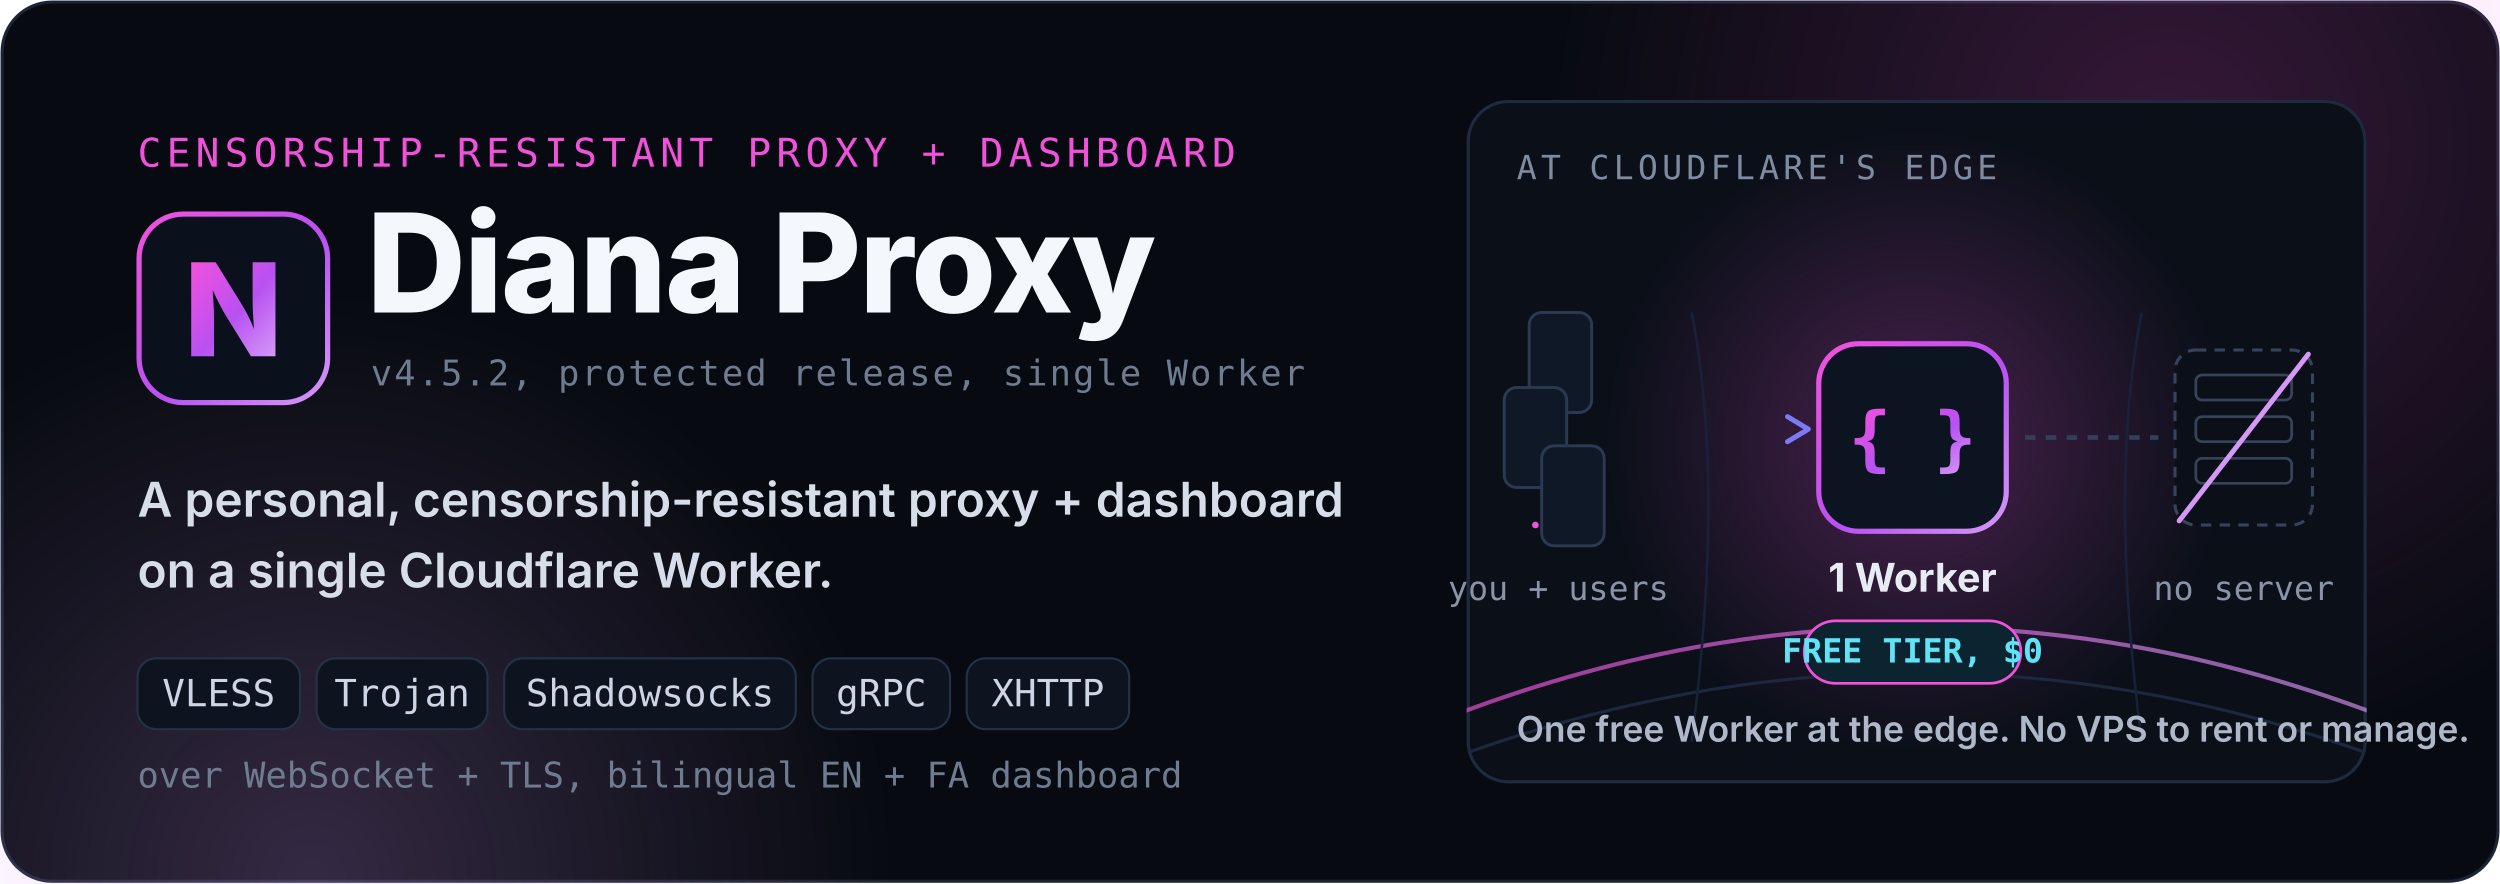
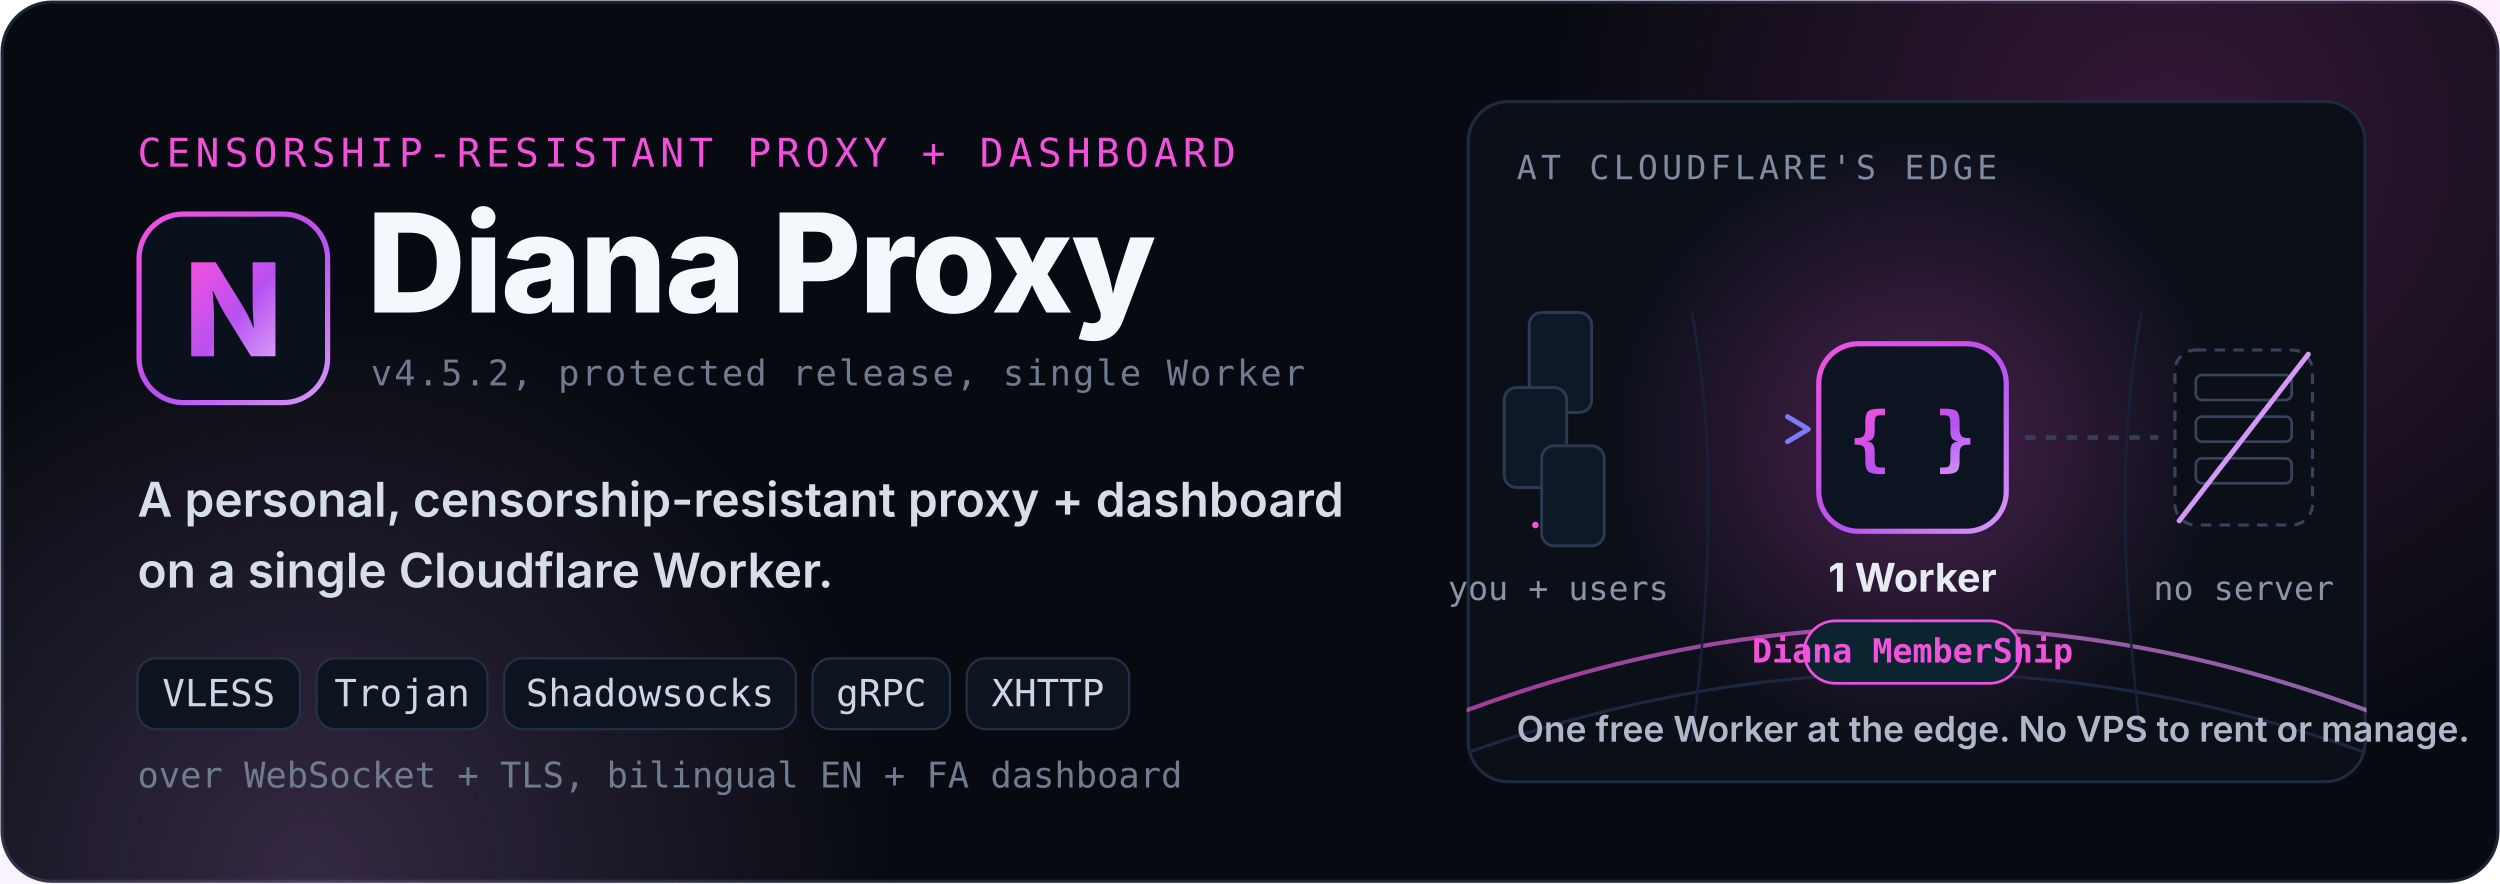
<svg xmlns="http://www.w3.org/2000/svg" width="1200" height="424" viewBox="0 0 1200 424" role="img" aria-labelledby="heroTitle heroDesc">
  <defs>
    <linearGradient id="DianaGrad" x1="0" y1="0" x2="1" y2="1">
      <stop offset="0" stop-color="#f251dc" />
      <stop offset="0.55" stop-color="#b851f2" />
      <stop offset="1" stop-color="#d598f7" />
    </linearGradient>
    <linearGradient id="DianaGradH" x1="0" y1="0" x2="1" y2="0">
      <stop offset="0" stop-color="#f251dc" />
      <stop offset="1" stop-color="#d598f7" />
    </linearGradient>
    <radialGradient id="glowTR" cx="0.5" cy="0.5" r="0.5">
      <stop offset="0" stop-color="#f251dc" stop-opacity="0.20" />
      <stop offset="1" stop-color="#f251dc" stop-opacity="0" />
    </radialGradient>
    <radialGradient id="glowV" cx="0.5" cy="0.5" r="0.5">
      <stop offset="0" stop-color="#d598f7" stop-opacity="0.22" />
      <stop offset="1" stop-color="#d598f7" stop-opacity="0" />
    </radialGradient>
    <radialGradient id="nodeGlow" cx="0.5" cy="0.5" r="0.5">
      <stop offset="0" stop-color="#f251dc" stop-opacity="0.55" />
      <stop offset="1" stop-color="#f251dc" stop-opacity="0" />
    </radialGradient>
    <clipPath id="boardClip">
      <rect x="704" y="48" width="432" height="328" rx="20" />
    </clipPath>
  </defs>
  <rect x="1" y="1" width="1198" height="422" rx="24" fill="#070a10" />
  <rect x="1" y="1" width="1198" height="422" rx="24" fill="none" stroke="#1b2434" stroke-width="1.5" />
  <circle cx="1040" cy="70" r="300" fill="url(#glowTR)" />
  <circle cx="150" cy="420" r="280" fill="url(#glowV)" />
  <g>
    <text x="66" y="80" font-family="ui-monospace,SFMono-Regular,Menlo,monospace" font-size="19" letter-spacing="2.5" fill="#f251dc">CENSORSHIP-RESISTANT PROXY + DASHBOARD</text>
    <rect x="66" y="102" width="92" height="92" rx="22" fill="#0b111c" />
    <rect x="66.75" y="102.75" width="90.5" height="90.5" rx="21.25" fill="none" stroke="url(#DianaGrad)" stroke-width="2.5" />
    <text x="112" y="171" text-anchor="middle" font-family="-apple-system,BlinkMacSystemFont,Segoe UI,sans-serif" font-size="62" font-weight="800" fill="url(#DianaGrad)">N</text>
    <text x="176" y="150" font-family="-apple-system,BlinkMacSystemFont,Segoe UI,sans-serif" font-size="66" font-weight="800" fill="#f4f7fb" letter-spacing="-1">Diana Proxy</text>
    <text x="178" y="185" font-family="ui-monospace,SFMono-Regular,Menlo,monospace" font-size="17" letter-spacing="1" fill="#6f7c90">v4.5.2, protected release, single Worker</text>
    <text x="66" y="248" font-family="-apple-system,BlinkMacSystemFont,Segoe UI,sans-serif" font-size="23" font-weight="600" fill="#d7deea">A personal, censorship-resistant proxy + dashboard</text>
    <text x="66" y="282" font-family="-apple-system,BlinkMacSystemFont,Segoe UI,sans-serif" font-size="23" font-weight="600" fill="#d7deea">on a single Cloudflare Worker.</text>
    <g font-family="ui-monospace,SFMono-Regular,Menlo,monospace" font-size="18">
      <g>
        <rect x="66" y="316" width="78" height="34" rx="9" fill="#0d1420" stroke="#243247" stroke-width="1" />
        <text x="105" y="339" text-anchor="middle" fill="#cdd6e4">VLESS</text>
      </g>
      <g>
        <rect x="152" y="316" width="82" height="34" rx="9" fill="#0d1420" stroke="#243247" stroke-width="1" />
        <text x="193" y="339" text-anchor="middle" fill="#cdd6e4">Trojan</text>
      </g>
      <g>
        <rect x="242" y="316" width="140" height="34" rx="9" fill="#0d1420" stroke="#243247" stroke-width="1" />
        <text x="312" y="339" text-anchor="middle" fill="#cdd6e4">Shadowsocks</text>
      </g>
      <g>
        <rect x="390" y="316" width="66" height="34" rx="9" fill="#0d1420" stroke="#243247" stroke-width="1" />
        <text x="423" y="339" text-anchor="middle" fill="#cdd6e4">gRPC</text>
      </g>
      <g>
        <rect x="464" y="316" width="78" height="34" rx="9" fill="#0d1420" stroke="#243247" stroke-width="1" />
        <text x="503" y="339" text-anchor="middle" fill="#cdd6e4">XHTTP</text>
      </g>
    </g>
    <text x="66" y="378" font-family="ui-monospace,SFMono-Regular,Menlo,monospace" font-size="17" fill="#6f7c90">over WebSocket + TLS, bilingual EN + FA dashboard</text>
  </g>
  <g>
    <rect x="704" y="48" width="432" height="328" rx="20" fill="#0a0f18" />
    <rect x="704.75" y="48.75" width="430.5" height="326.5" rx="19.25" fill="none" stroke="#1e2a3d" stroke-width="1.5" />
    <g clip-path="url(#boardClip)">
      <circle cx="920" cy="212" r="150" fill="url(#nodeGlow)" opacity="0.5" />
      <path d="M676 352 Q920 250 1164 352" fill="none" stroke="url(#DianaGradH)" stroke-width="2" opacity="0.65" />
      <path d="M676 372 Q920 274 1164 372" fill="none" stroke="#1c2740" stroke-width="1.5" />
      <path d="M812 356 Q828 232 812 150" fill="none" stroke="#17223a" stroke-width="1.2" />
      <path d="M1028 356 Q1012 232 1028 150" fill="none" stroke="#17223a" stroke-width="1.2" />
    </g>
    <text x="728" y="86" font-family="ui-monospace,SFMono-Regular,Menlo,monospace" font-size="16" letter-spacing="2" fill="#7f8ba0">AT CLOUDFLARE'S EDGE</text>
    <g>
      <rect x="734" y="150" width="30" height="48" rx="6" fill="#0f1826" stroke="#2b3a52" stroke-width="1.4" />
      <rect x="722" y="186" width="30" height="48" rx="6" fill="#0f1826" stroke="#2b3a52" stroke-width="1.4" />
      <rect x="740" y="214" width="30" height="48" rx="6" fill="#0f1826" stroke="#2b3a52" stroke-width="1.4" />
      <circle cx="737" cy="252" r="1.6" fill="#f251dc" />
      <text x="748" y="288" text-anchor="middle" font-family="ui-monospace,SFMono-Regular,Menlo,monospace" font-size="16" fill="#8a94a6">you + users</text>
    </g>
    <path d="M776 206 H864" fill="none" stroke="url(#DianaGradH)" stroke-width="2.4" />
    <path d="M858 200 l10 6 l-10 6" fill="none" stroke="#7c7bf5" stroke-width="2.4" stroke-linecap="round" stroke-linejoin="round" />
    <rect x="872" y="164" width="92" height="92" rx="20" fill="#0c1422" />
    <rect x="873" y="165" width="90" height="90" rx="19" fill="none" stroke="url(#DianaGrad)" stroke-width="2.5" />
    <text x="918" y="222" text-anchor="middle" font-family="ui-monospace,SFMono-Regular,Menlo,monospace" font-size="34" font-weight="700" fill="url(#DianaGrad)">{ }</text>
    <text x="918" y="284" text-anchor="middle" font-family="-apple-system,BlinkMacSystemFont,Segoe UI,sans-serif" font-size="19" font-weight="700" fill="#e7ecf4">1 Worker</text>
    <g>
      <rect x="866" y="298" width="104" height="30" rx="15" fill="#0c2330" stroke="#f251dc" stroke-width="1.3" />
-       <text x="918" y="318" text-anchor="middle" font-family="ui-monospace,SFMono-Regular,Menlo,monospace" font-size="16" font-weight="700" fill="#5fe3f6">FREE TIER, $0</text>
+       <text x="918" y="318" text-anchor="middle" font-family="ui-monospace,SFMono-Regular,Menlo,monospace" font-size="16" font-weight="700" fill="#f251dc">Diana MemberShip</text>
    </g>
    <path d="M972 210 H1036" fill="none" stroke="#33405a" stroke-width="2.2" stroke-dasharray="5 5" />
    <g>
      <rect x="1044" y="168" width="66" height="84" rx="10" fill="#0b1018" stroke="#37435a" stroke-width="1.5" stroke-dasharray="5 4" />
      <rect x="1054" y="180" width="46" height="12" rx="3" fill="none" stroke="#37435a" stroke-width="1.3" />
      <rect x="1054" y="200" width="46" height="12" rx="3" fill="none" stroke="#37435a" stroke-width="1.3" />
      <rect x="1054" y="220" width="46" height="12" rx="3" fill="none" stroke="#37435a" stroke-width="1.3" />
      <path d="M1046 250 L1108 170" stroke="#d598f7" stroke-width="2.4" stroke-linecap="round" />
      <text x="1077" y="288" text-anchor="middle" font-family="ui-monospace,SFMono-Regular,Menlo,monospace" font-size="16" fill="#8a94a6">no server</text>
    </g>
    <text x="728" y="356" font-family="-apple-system,BlinkMacSystemFont,Segoe UI,sans-serif" font-size="17" font-weight="600" fill="#aeb8c8">One free Worker at the edge. No VPS to rent or manage.</text>
  </g>
</svg>
